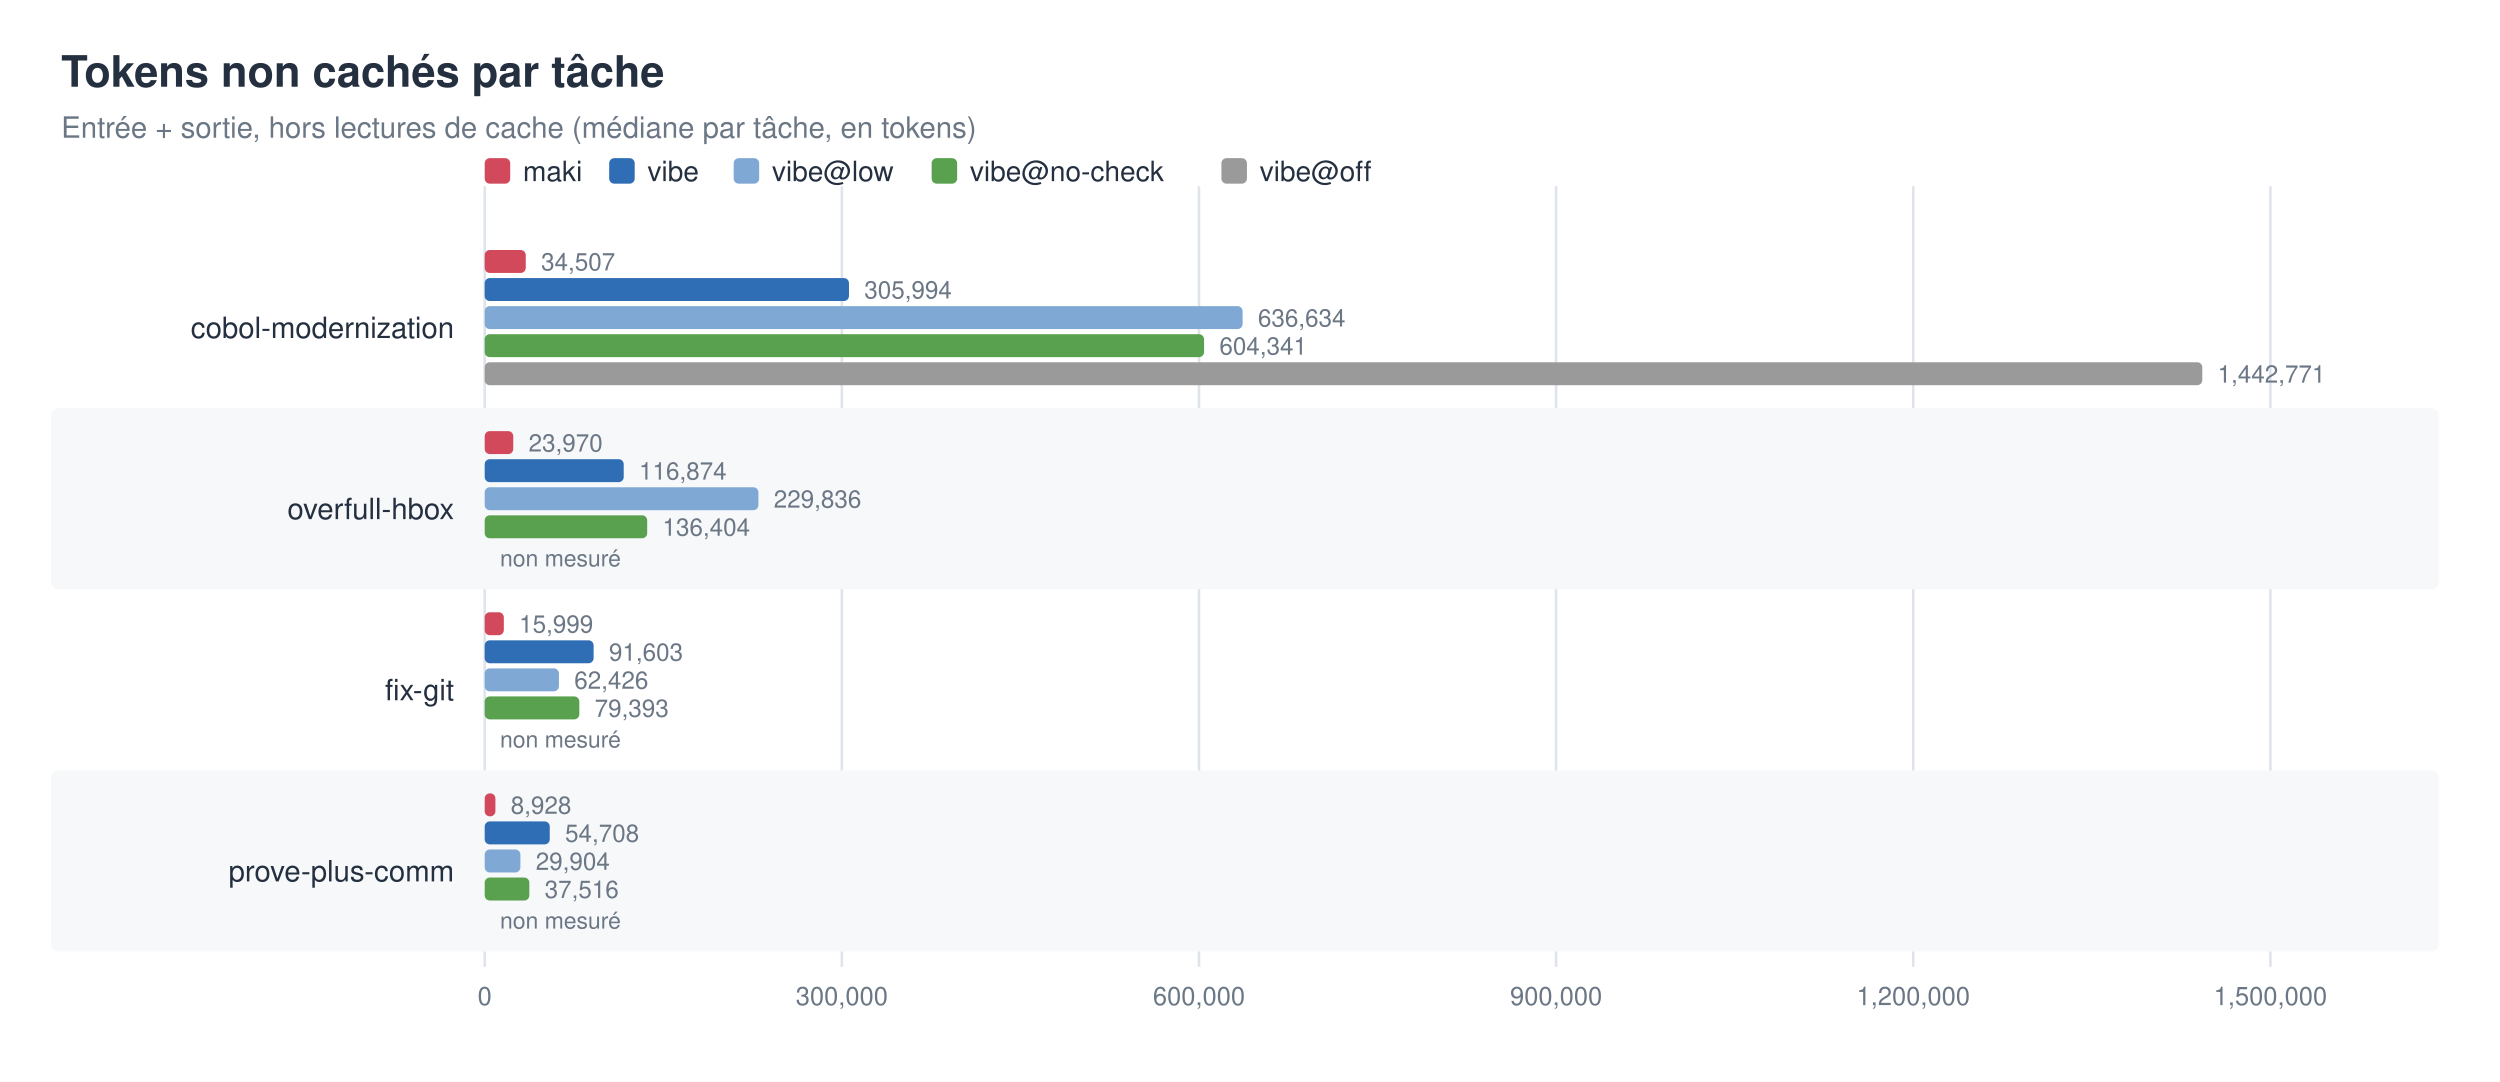
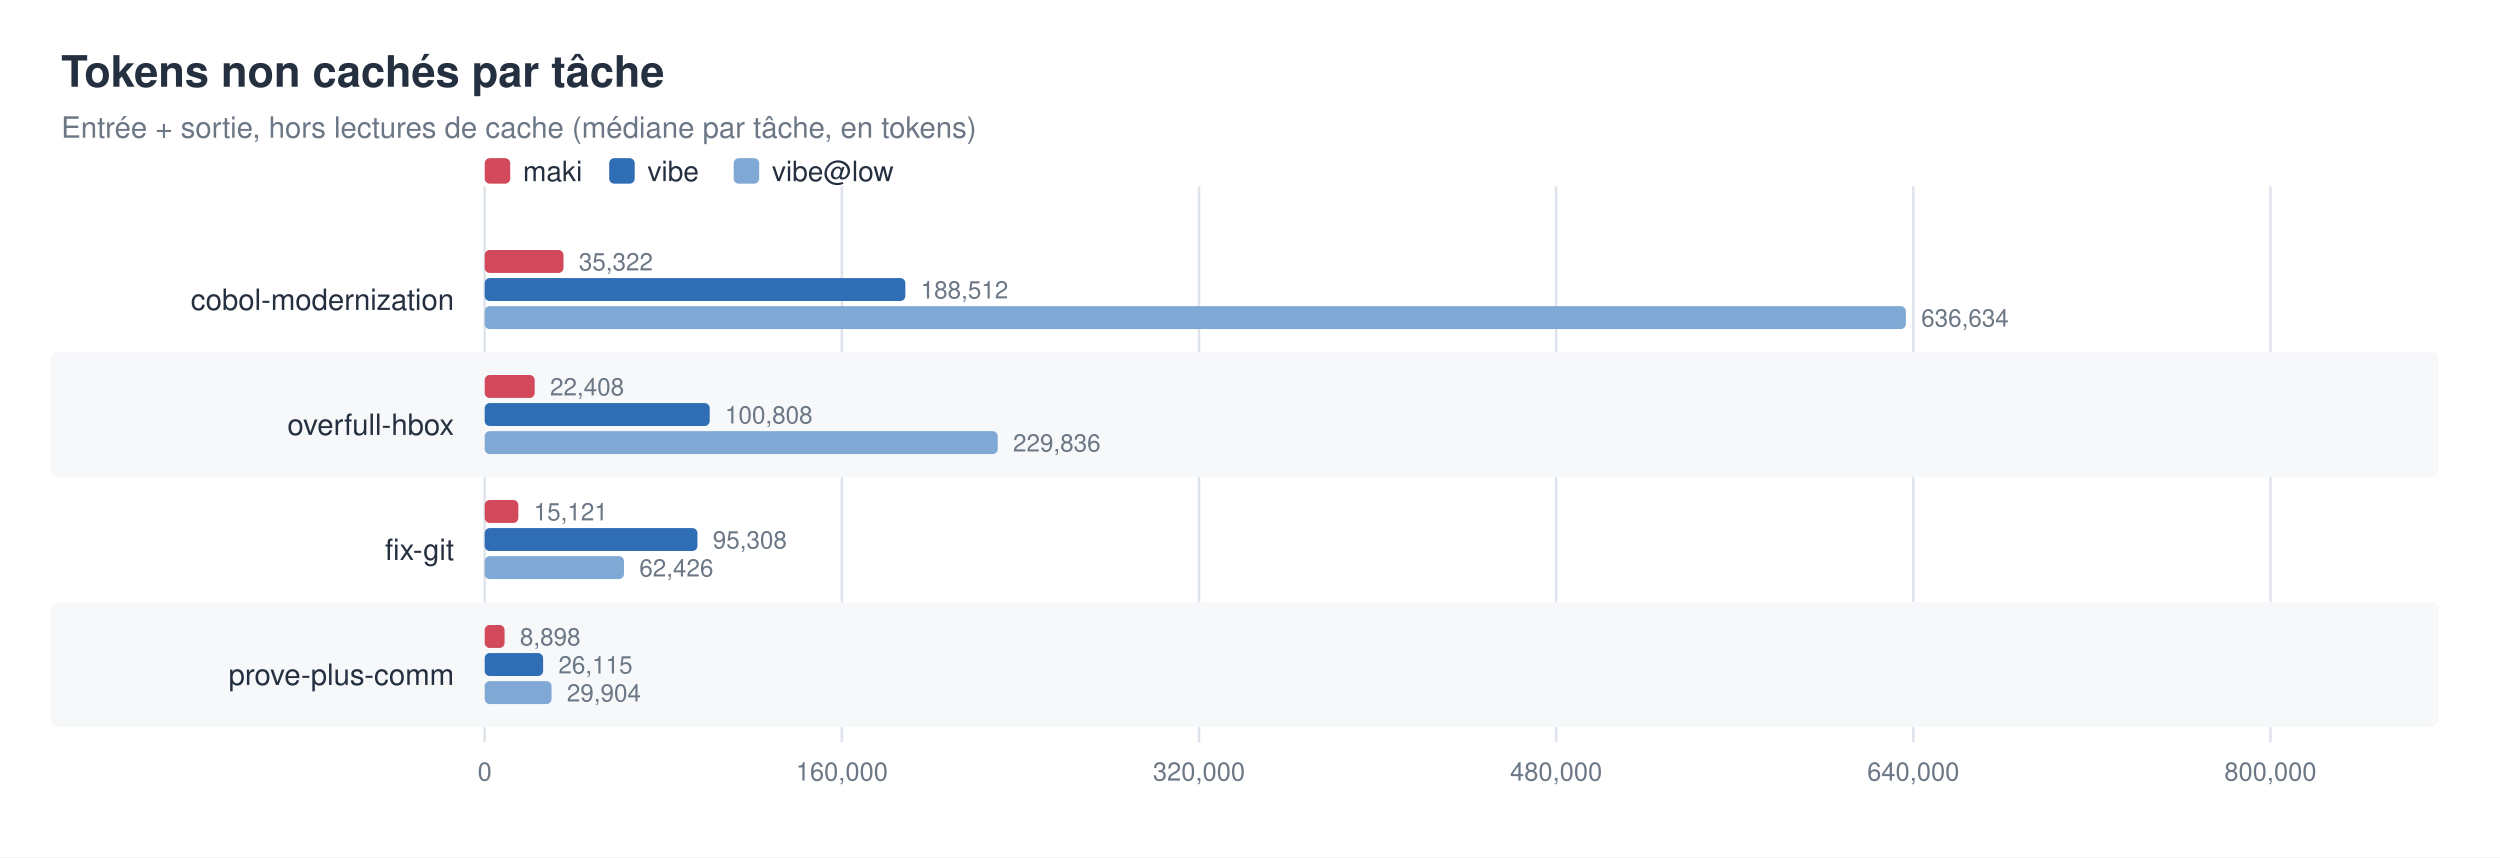
- <svg xmlns="http://www.w3.org/2000/svg" width="980" height="424" viewBox="0 0 980 424" font-family="Helvetica, Arial, sans-serif">
-   <rect width="980" height="424" fill="#ffffff" />
+ <svg xmlns="http://www.w3.org/2000/svg" width="980" height="336" viewBox="0 0 980 336" font-family="Helvetica, Arial, sans-serif">
+   <rect width="980" height="336" fill="#ffffff" />
  <text x="24.0" y="34.0" font-size="17" fill="#243040" text-anchor="start" font-weight="bold">Tokens non cachés par tâche</text>
  <text x="24.0" y="54.0" font-size="11.5" fill="#6b7785" text-anchor="start">Entrée + sortie, hors lectures de cache (médiane par tâche, en tokens)</text>
-   <line x1="190.0" y1="73.0" x2="190.0" y2="379.0" stroke="#dfe4ea" stroke-width="1" opacity="1.0" />
-   <text x="190.0" y="394.0" font-size="10" fill="#6b7785" text-anchor="middle">0</text>
-   <line x1="330.0" y1="73.0" x2="330.0" y2="379.0" stroke="#dfe4ea" stroke-width="1" opacity="1.0" />
-   <text x="330.0" y="394.0" font-size="10" fill="#6b7785" text-anchor="middle">300,000</text>
-   <line x1="470.0" y1="73.0" x2="470.0" y2="379.0" stroke="#dfe4ea" stroke-width="1" opacity="1.0" />
-   <text x="470.0" y="394.0" font-size="10" fill="#6b7785" text-anchor="middle">600,000</text>
-   <line x1="610.0" y1="73.0" x2="610.0" y2="379.0" stroke="#dfe4ea" stroke-width="1" opacity="1.0" />
-   <text x="610.0" y="394.0" font-size="10" fill="#6b7785" text-anchor="middle">900,000</text>
-   <line x1="750.0" y1="73.0" x2="750.0" y2="379.0" stroke="#dfe4ea" stroke-width="1" opacity="1.0" />
-   <text x="750.0" y="394.0" font-size="10" fill="#6b7785" text-anchor="middle">1,200,000</text>
-   <line x1="890.0" y1="73.0" x2="890.0" y2="379.0" stroke="#dfe4ea" stroke-width="1" opacity="1.0" />
-   <text x="890.0" y="394.0" font-size="10" fill="#6b7785" text-anchor="middle">1,500,000</text>
-   <text x="178.0" y="132.5" font-size="11.5" fill="#243040" text-anchor="end">cobol-modernization</text>
-   <rect x="190.0" y="98.0" width="16.1" height="9.0" rx="2" fill="#d1495b" opacity="1.0" />
-   <text x="212.1" y="106.0" font-size="9.5" fill="#6b7785" text-anchor="start">34,507</text>
-   <rect x="190.0" y="109.0" width="142.8" height="9.0" rx="2" fill="#2f6db5" opacity="1.0" />
-   <text x="338.8" y="117.0" font-size="9.5" fill="#6b7785" text-anchor="start">305,994</text>
-   <rect x="190.0" y="120.0" width="297.1" height="9.0" rx="2" fill="#7fa8d4" opacity="1.0" />
-   <text x="493.1" y="128.0" font-size="9.5" fill="#6b7785" text-anchor="start">636,634</text>
-   <rect x="190.0" y="131.0" width="282.0" height="9.0" rx="2" fill="#59a14f" opacity="1.0" />
-   <text x="478.0" y="139.0" font-size="9.5" fill="#6b7785" text-anchor="start">604,341</text>
-   <rect x="190.0" y="142.0" width="673.3" height="9.0" rx="2" fill="#9a9a9a" opacity="1.0" />
-   <text x="869.3" y="150.0" font-size="9.5" fill="#6b7785" text-anchor="start">1,442,771</text>
-   <rect x="20.0" y="160.0" width="936.0" height="71.0" rx="3" fill="#f7f8fa" opacity="1.0" />
-   <text x="178.0" y="203.5" font-size="11.5" fill="#243040" text-anchor="end">overfull-hbox</text>
-   <rect x="190.0" y="169.0" width="11.2" height="9.0" rx="2" fill="#d1495b" opacity="1.0" />
-   <text x="207.2" y="177.0" font-size="9.5" fill="#6b7785" text-anchor="start">23,970</text>
-   <rect x="190.0" y="180.0" width="54.5" height="9.0" rx="2" fill="#2f6db5" opacity="1.0" />
-   <text x="250.5" y="188.0" font-size="9.5" fill="#6b7785" text-anchor="start">116,874</text>
-   <rect x="190.0" y="191.0" width="107.3" height="9.0" rx="2" fill="#7fa8d4" opacity="1.0" />
-   <text x="303.3" y="199.0" font-size="9.5" fill="#6b7785" text-anchor="start">229,836</text>
-   <rect x="190.0" y="202.0" width="63.7" height="9.0" rx="2" fill="#59a14f" opacity="1.0" />
-   <text x="259.7" y="210.0" font-size="9.5" fill="#6b7785" text-anchor="start">136,404</text>
-   <text x="196.0" y="222.0" font-size="9" fill="#6b7785" text-anchor="start">non mesuré</text>
-   <text x="178.0" y="274.5" font-size="11.5" fill="#243040" text-anchor="end">fix-git</text>
-   <rect x="190.0" y="240.0" width="7.5" height="9.0" rx="2" fill="#d1495b" opacity="1.0" />
-   <text x="203.5" y="248.0" font-size="9.5" fill="#6b7785" text-anchor="start">15,999</text>
-   <rect x="190.0" y="251.0" width="42.7" height="9.0" rx="2" fill="#2f6db5" opacity="1.0" />
-   <text x="238.7" y="259.0" font-size="9.5" fill="#6b7785" text-anchor="start">91,603</text>
-   <rect x="190.0" y="262.0" width="29.1" height="9.0" rx="2" fill="#7fa8d4" opacity="1.0" />
-   <text x="225.1" y="270.0" font-size="9.5" fill="#6b7785" text-anchor="start">62,426</text>
-   <rect x="190.0" y="273.0" width="37.1" height="9.0" rx="2" fill="#59a14f" opacity="1.0" />
-   <text x="233.1" y="281.0" font-size="9.5" fill="#6b7785" text-anchor="start">79,393</text>
-   <text x="196.0" y="293.0" font-size="9" fill="#6b7785" text-anchor="start">non mesuré</text>
-   <rect x="20.0" y="302.0" width="936.0" height="71.0" rx="3" fill="#f7f8fa" opacity="1.0" />
-   <text x="178.0" y="345.5" font-size="11.5" fill="#243040" text-anchor="end">prove-plus-comm</text>
-   <rect x="190.0" y="311.0" width="4.2" height="9.0" rx="2" fill="#d1495b" opacity="1.0" />
-   <text x="200.2" y="319.0" font-size="9.5" fill="#6b7785" text-anchor="start">8,928</text>
-   <rect x="190.0" y="322.0" width="25.5" height="9.0" rx="2" fill="#2f6db5" opacity="1.0" />
-   <text x="221.5" y="330.0" font-size="9.5" fill="#6b7785" text-anchor="start">54,708</text>
-   <rect x="190.0" y="333.0" width="14.0" height="9.0" rx="2" fill="#7fa8d4" opacity="1.0" />
-   <text x="210.0" y="341.0" font-size="9.5" fill="#6b7785" text-anchor="start">29,904</text>
-   <rect x="190.0" y="344.0" width="17.5" height="9.0" rx="2" fill="#59a14f" opacity="1.0" />
-   <text x="213.5" y="352.0" font-size="9.5" fill="#6b7785" text-anchor="start">37,516</text>
-   <text x="196.0" y="364.0" font-size="9" fill="#6b7785" text-anchor="start">non mesuré</text>
+   <line x1="190.0" y1="73.0" x2="190.0" y2="291.0" stroke="#dfe4ea" stroke-width="1" opacity="1.0" />
+   <text x="190.0" y="306.0" font-size="10" fill="#6b7785" text-anchor="middle">0</text>
+   <line x1="330.0" y1="73.0" x2="330.0" y2="291.0" stroke="#dfe4ea" stroke-width="1" opacity="1.0" />
+   <text x="330.0" y="306.0" font-size="10" fill="#6b7785" text-anchor="middle">160,000</text>
+   <line x1="470.0" y1="73.0" x2="470.0" y2="291.0" stroke="#dfe4ea" stroke-width="1" opacity="1.0" />
+   <text x="470.0" y="306.0" font-size="10" fill="#6b7785" text-anchor="middle">320,000</text>
+   <line x1="610.0" y1="73.0" x2="610.0" y2="291.0" stroke="#dfe4ea" stroke-width="1" opacity="1.0" />
+   <text x="610.0" y="306.0" font-size="10" fill="#6b7785" text-anchor="middle">480,000</text>
+   <line x1="750.0" y1="73.0" x2="750.0" y2="291.0" stroke="#dfe4ea" stroke-width="1" opacity="1.0" />
+   <text x="750.0" y="306.0" font-size="10" fill="#6b7785" text-anchor="middle">640,000</text>
+   <line x1="890.0" y1="73.0" x2="890.0" y2="291.0" stroke="#dfe4ea" stroke-width="1" opacity="1.0" />
+   <text x="890.0" y="306.0" font-size="10" fill="#6b7785" text-anchor="middle">800,000</text>
+   <text x="178.0" y="121.5" font-size="11.5" fill="#243040" text-anchor="end">cobol-modernization</text>
+   <rect x="190.0" y="98.0" width="30.9" height="9.0" rx="2" fill="#d1495b" opacity="1.0" />
+   <text x="226.9" y="106.0" font-size="9.5" fill="#6b7785" text-anchor="start">35,322</text>
+   <rect x="190.0" y="109.0" width="164.9" height="9.0" rx="2" fill="#2f6db5" opacity="1.0" />
+   <text x="360.9" y="117.0" font-size="9.5" fill="#6b7785" text-anchor="start">188,512</text>
+   <rect x="190.0" y="120.0" width="557.1" height="9.0" rx="2" fill="#7fa8d4" opacity="1.0" />
+   <text x="753.1" y="128.0" font-size="9.5" fill="#6b7785" text-anchor="start">636,634</text>
+   <rect x="20.0" y="138.0" width="936.0" height="49.0" rx="3" fill="#f7f8fa" opacity="1.0" />
+   <text x="178.0" y="170.5" font-size="11.5" fill="#243040" text-anchor="end">overfull-hbox</text>
+   <rect x="190.0" y="147.0" width="19.6" height="9.0" rx="2" fill="#d1495b" opacity="1.0" />
+   <text x="215.6" y="155.0" font-size="9.5" fill="#6b7785" text-anchor="start">22,408</text>
+   <rect x="190.0" y="158.0" width="88.2" height="9.0" rx="2" fill="#2f6db5" opacity="1.0" />
+   <text x="284.2" y="166.0" font-size="9.5" fill="#6b7785" text-anchor="start">100,808</text>
+   <rect x="190.0" y="169.0" width="201.1" height="9.0" rx="2" fill="#7fa8d4" opacity="1.0" />
+   <text x="397.1" y="177.0" font-size="9.5" fill="#6b7785" text-anchor="start">229,836</text>
+   <text x="178.0" y="219.5" font-size="11.5" fill="#243040" text-anchor="end">fix-git</text>
+   <rect x="190.0" y="196.0" width="13.2" height="9.0" rx="2" fill="#d1495b" opacity="1.0" />
+   <text x="209.2" y="204.0" font-size="9.5" fill="#6b7785" text-anchor="start">15,121</text>
+   <rect x="190.0" y="207.0" width="83.4" height="9.0" rx="2" fill="#2f6db5" opacity="1.0" />
+   <text x="279.4" y="215.0" font-size="9.5" fill="#6b7785" text-anchor="start">95,308</text>
+   <rect x="190.0" y="218.0" width="54.6" height="9.0" rx="2" fill="#7fa8d4" opacity="1.0" />
+   <text x="250.6" y="226.0" font-size="9.5" fill="#6b7785" text-anchor="start">62,426</text>
+   <rect x="20.0" y="236.0" width="936.0" height="49.0" rx="3" fill="#f7f8fa" opacity="1.0" />
+   <text x="178.0" y="268.5" font-size="11.5" fill="#243040" text-anchor="end">prove-plus-comm</text>
+   <rect x="190.0" y="245.0" width="7.8" height="9.0" rx="2" fill="#d1495b" opacity="1.0" />
+   <text x="203.8" y="253.0" font-size="9.5" fill="#6b7785" text-anchor="start">8,898</text>
+   <rect x="190.0" y="256.0" width="22.9" height="9.0" rx="2" fill="#2f6db5" opacity="1.0" />
+   <text x="218.9" y="264.0" font-size="9.5" fill="#6b7785" text-anchor="start">26,115</text>
+   <rect x="190.0" y="267.0" width="26.2" height="9.0" rx="2" fill="#7fa8d4" opacity="1.0" />
+   <text x="222.2" y="275.0" font-size="9.5" fill="#6b7785" text-anchor="start">29,904</text>
  <rect x="190.0" y="62.0" width="10.0" height="10.0" rx="2" fill="#d1495b" opacity="1.0" />
  <text x="205.0" y="71.0" font-size="11" fill="#243040" text-anchor="start">maki</text>
  <rect x="238.8" y="62.0" width="10.0" height="10.0" rx="2" fill="#2f6db5" opacity="1.0" />
  <text x="253.8" y="71.0" font-size="11" fill="#243040" text-anchor="start">vibe</text>
  <rect x="287.6" y="62.0" width="10.0" height="10.0" rx="2" fill="#7fa8d4" opacity="1.0" />
  <text x="302.6" y="71.0" font-size="11" fill="#243040" text-anchor="start">vibe@low</text>
-   <rect x="365.2" y="62.0" width="10.0" height="10.0" rx="2" fill="#59a14f" opacity="1.0" />
-   <text x="380.2" y="71.0" font-size="11" fill="#243040" text-anchor="start">vibe@no-check</text>
-   <rect x="478.8" y="62.0" width="10.0" height="10.0" rx="2" fill="#9a9a9a" opacity="1.0" />
-   <text x="493.8" y="71.0" font-size="11" fill="#243040" text-anchor="start">vibe@off</text>
</svg>
